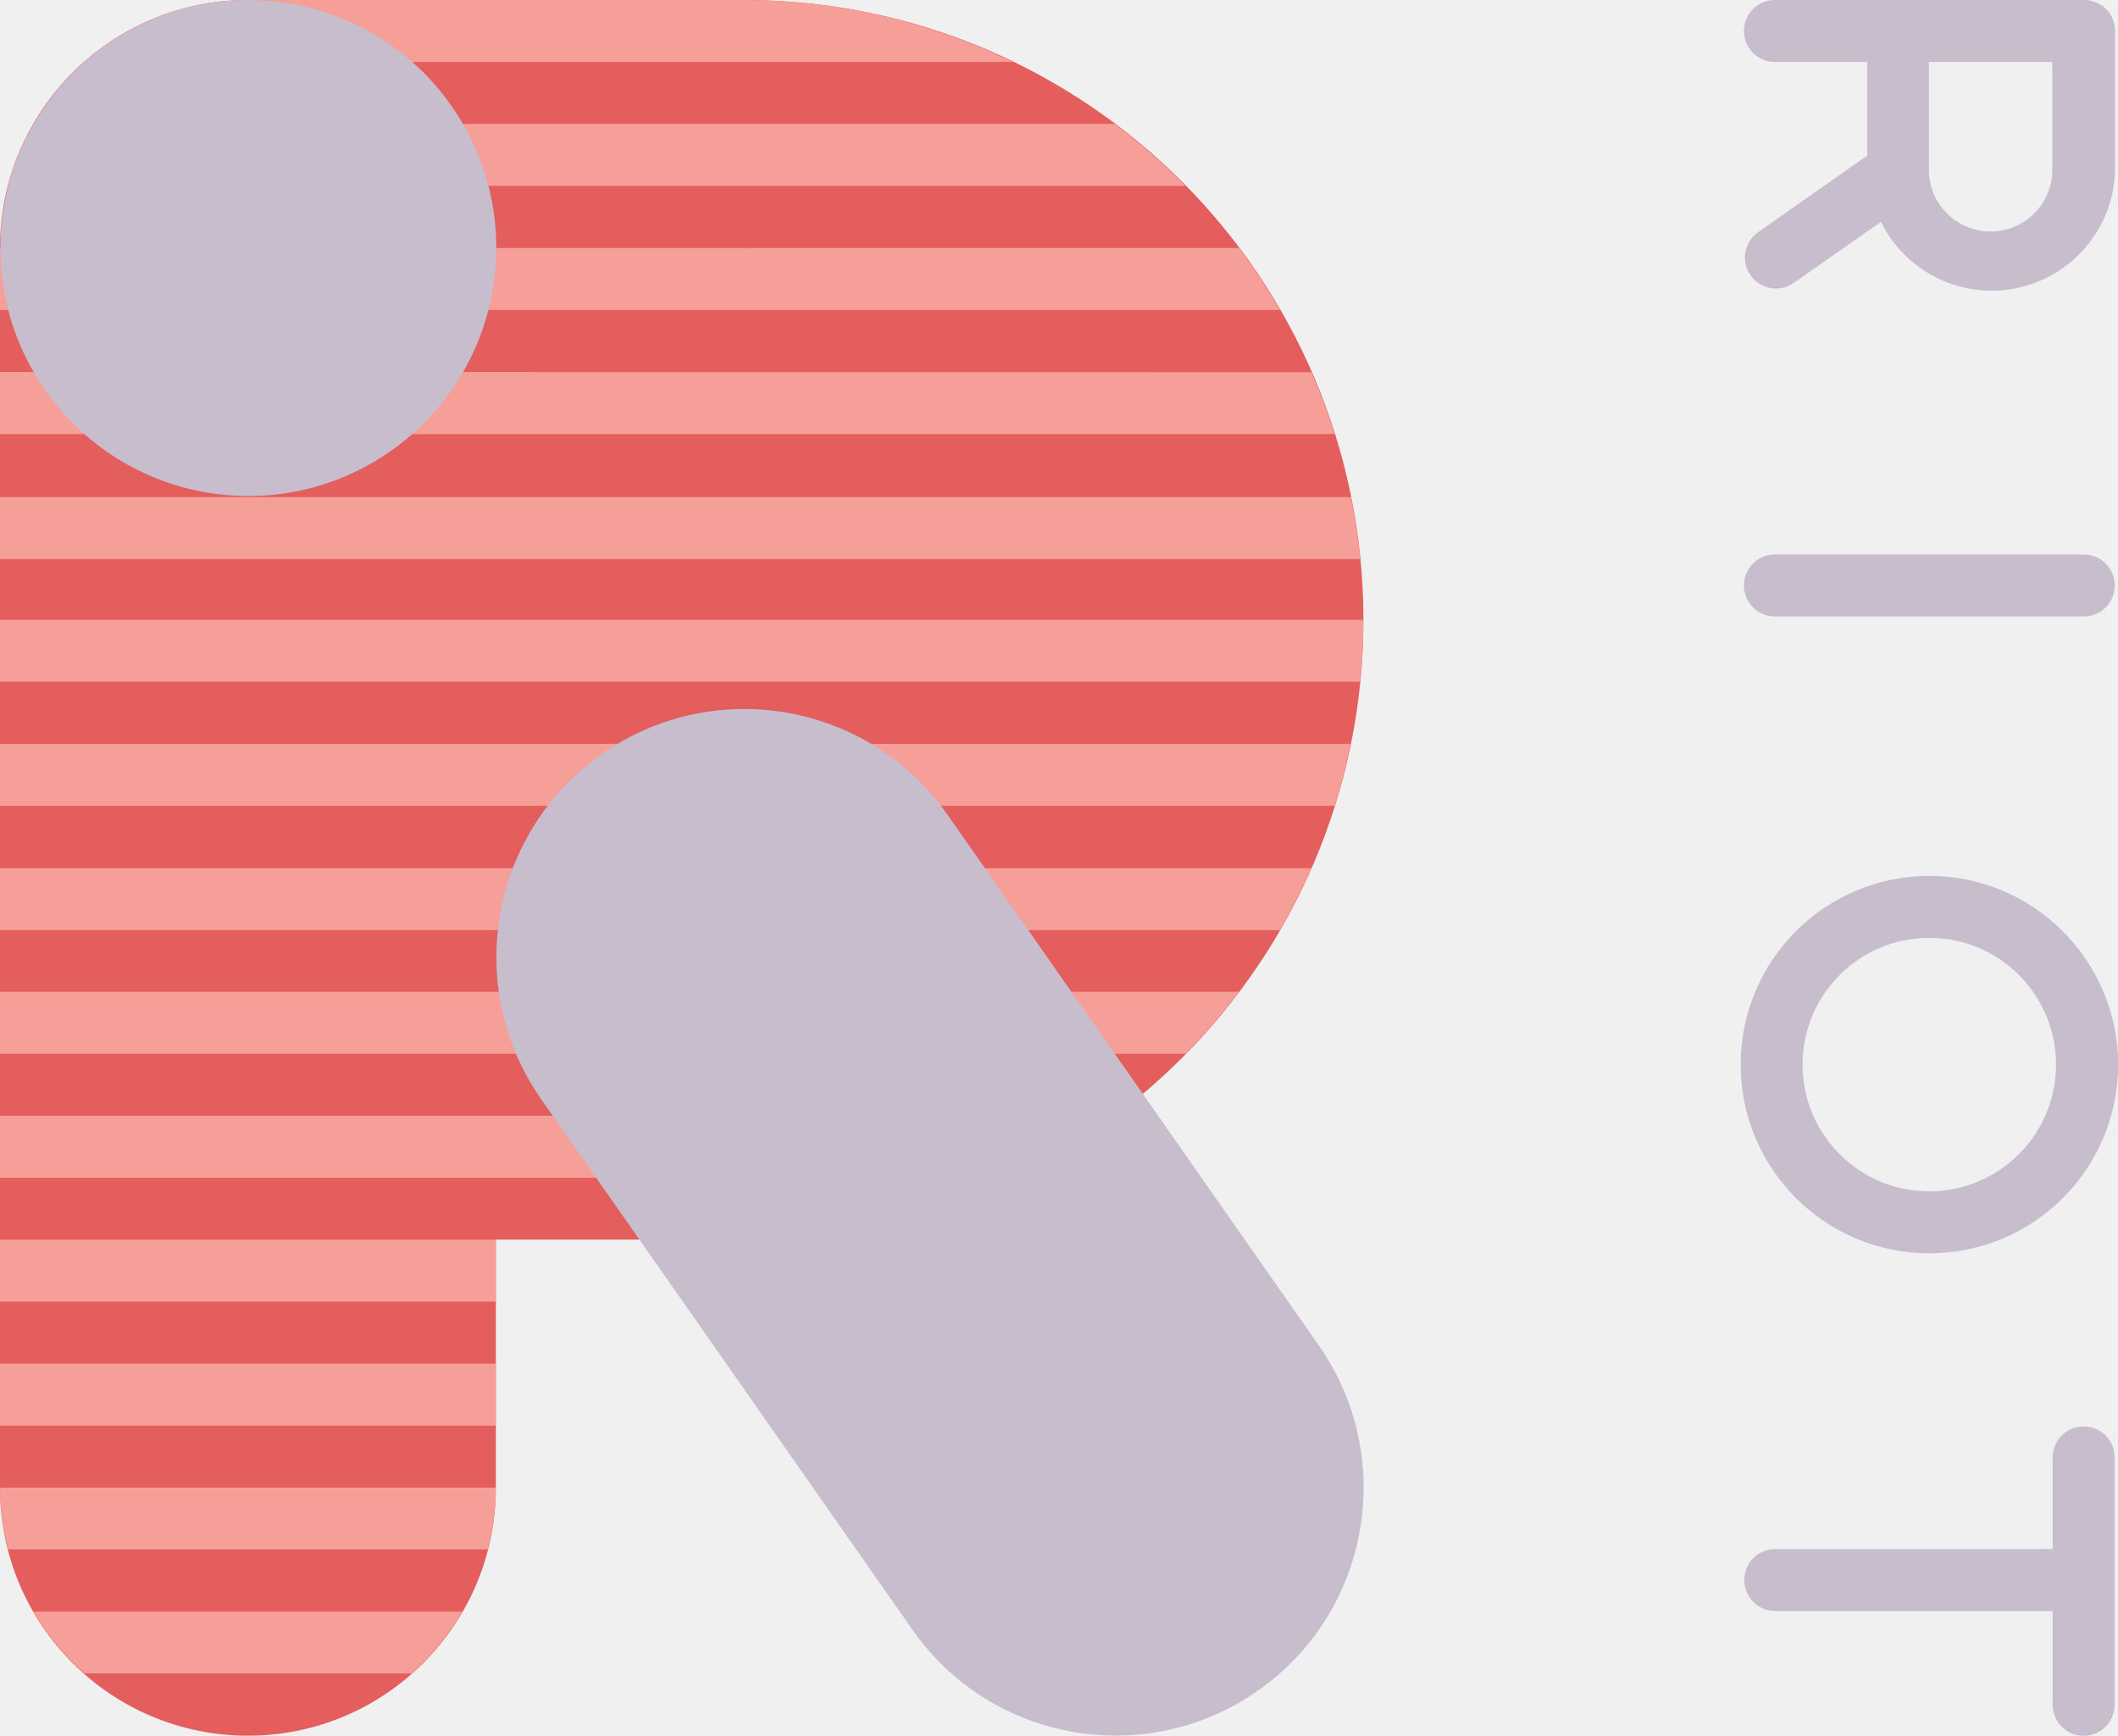
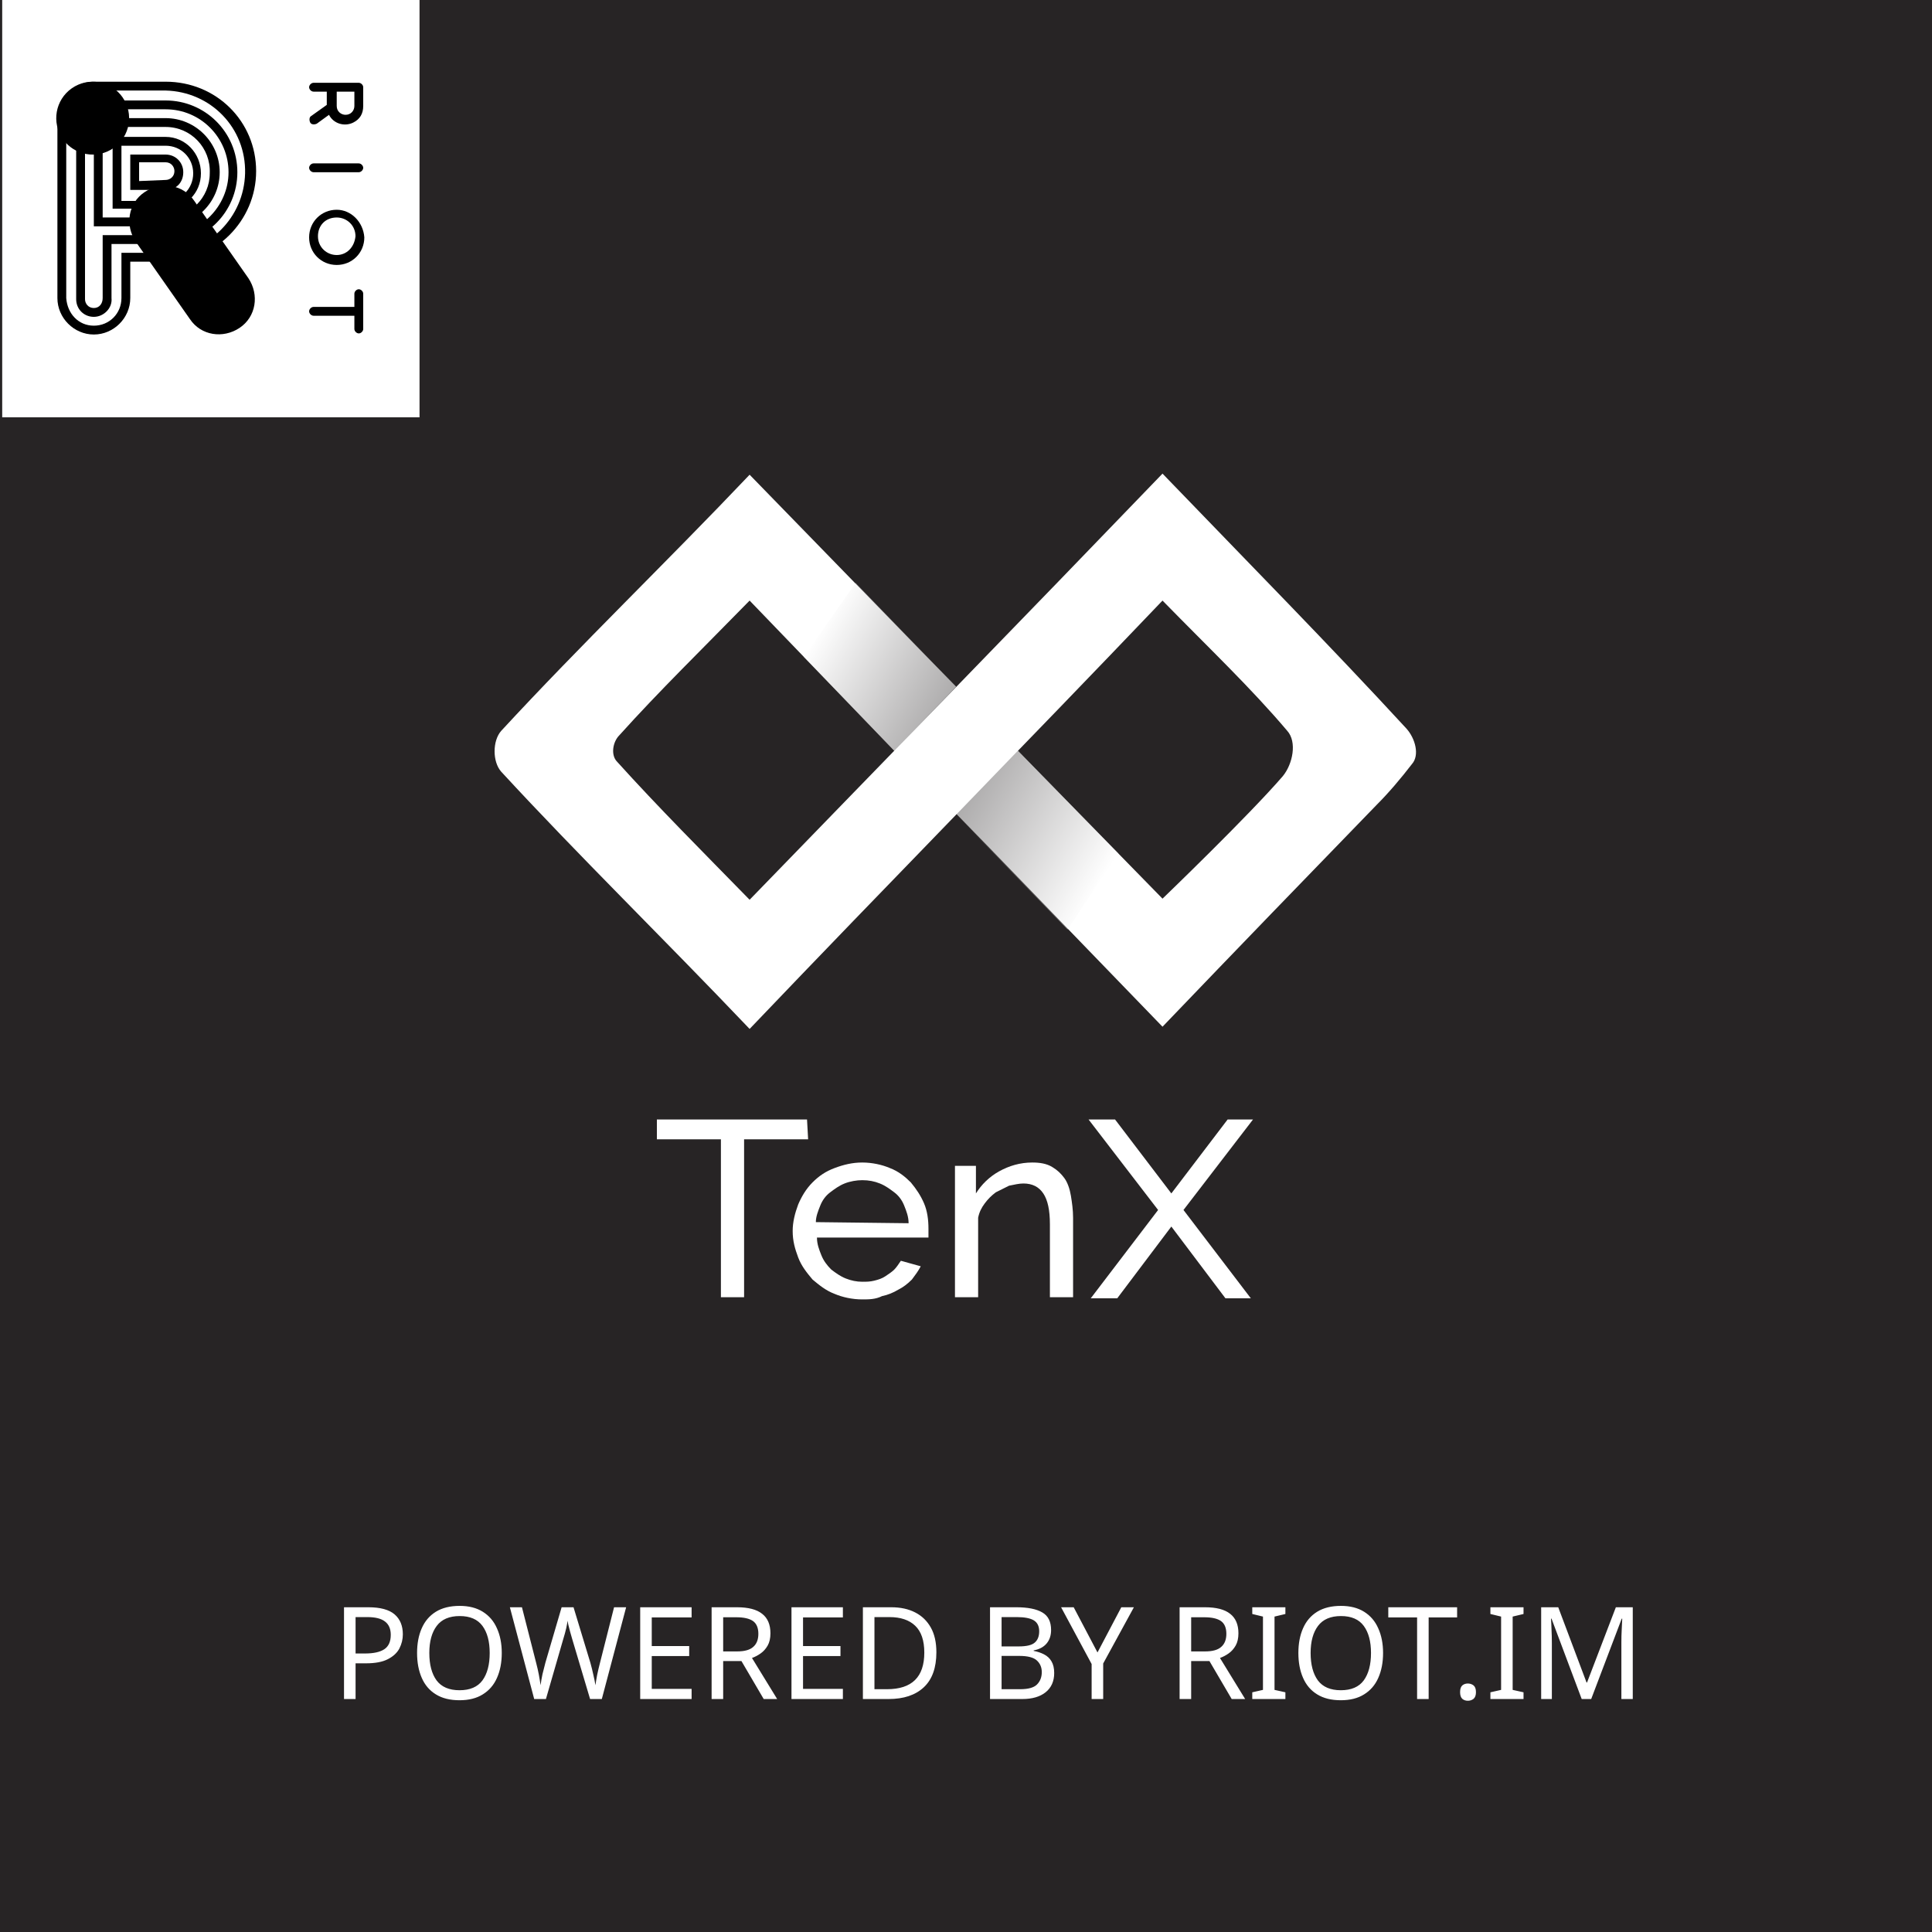
- <svg xmlns="http://www.w3.org/2000/svg" viewBox="0 0 175.64 143.93">
-   <defs>
-     <style type="text/css">.cls-1{fill:#e45e5d;}.cls-2{fill:#c7bdcd;}.cls-3{fill:#f69e98;}</style>
-   </defs>
-   <g id="Layer_2" data-name="Layer 2">
-     <g id="Design">
-       <path class="cls-1" d="M61.67,0H20.56A20.56,20.56,0,0,0,0,20.57v102.8a20.56,20.56,0,0,0,41.12,0V102.79H61.67A51.38,51.38,0,0,0,61.67,0Z" />
-       <path class="cls-2" d="M147.19,51.12h25.61a2.57,2.57,0,1,0,0-5.14H147.19a2.57,2.57,0,0,0,0,5.14Z" />
-       <path class="cls-2" d="M147.19,5.14h7.66v7.79l-.05,0-9,6.32a2.57,2.57,0,0,0,2.95,4.21l7.23-5.06a10.24,10.24,0,0,0,19.42-4.59V2.64s0,0,0-.07A2.57,2.57,0,0,0,172.79,0H147.19a2.57,2.57,0,0,0,0,5.14Zm23,8.71a5.12,5.12,0,1,1-10.23,0V5.14h10.23Z" />
-       <path class="cls-2" d="M172.79,118.28a2.57,2.57,0,0,0-2.57,2.57v7.6h-23a2.57,2.57,0,0,0-2.57,2.57h0a2.57,2.57,0,0,0,2.57,2.57h23v7.78a2.57,2.57,0,0,0,5.14,0V131h0V120.85A2.57,2.57,0,0,0,172.79,118.28Z" />
-       <path class="cls-2" d="M160,72.63a15.65,15.65,0,1,0,15.65,15.65A15.67,15.67,0,0,0,160,72.63Zm0,26.16A10.51,10.51,0,1,1,170.5,88.28,10.52,10.52,0,0,1,160,98.79Z" />
-       <path class="cls-3" d="M2.77,133.64A20.62,20.62,0,0,0,7,138.77H34.14a20.62,20.62,0,0,0,4.21-5.13Z" />
-       <path class="cls-3" d="M0,92.52v5.14H84a51.48,51.48,0,0,0,8.41-5.14Z" />
-       <rect class="cls-3" y="102.8" width="41.12" height="5.13" />
-       <rect class="cls-3" y="113.08" width="41.12" height="5.14" />
-       <path class="cls-3" d="M.68,15.41H98.3a51.8,51.8,0,0,0-5.86-5.14H2.78A20.41,20.41,0,0,0,.68,15.41Z" />
-       <path class="cls-3" d="M0,123.36H0a20.53,20.53,0,0,0,.67,5.12H40.45a20.53,20.53,0,0,0,.67-5.12H0Z" />
-       <path class="cls-3" d="M0,56.53H112.8c.17-1.69.26-3.4.26-5.13H0Z" />
-       <path class="cls-3" d="M0,82.24v5.14H98.32a51.79,51.79,0,0,0,4.43-5.14Z" />
-       <path class="cls-3" d="M0,20.57V25.7H106.14a51.58,51.58,0,0,0-3.39-5.14Z" />
-       <path class="cls-3" d="M20.81,0h-.25A20.46,20.46,0,0,0,7,5.14H84A51.07,51.07,0,0,0,61.67,0Z" />
-       <path class="cls-3" d="M0,30.85V36H110.69a51,51,0,0,0-1.94-5.14Z" />
-       <path class="cls-3" d="M0,72v5.13H106.14A51.24,51.24,0,0,0,108.75,72Z" />
-       <path class="cls-3" d="M0,61.68v5.14H110.69A50.92,50.92,0,0,0,112,61.68Z" />
-       <path class="cls-3" d="M0,41.22v5.14H112.8a51.15,51.15,0,0,0-.77-5.14Z" />
-       <circle class="cls-2" cx="20.59" cy="20.57" r="20.56" transform="translate(-8.07 15.53) rotate(-35)" />
-       <path class="cls-2" d="M109.36,111.56a20.56,20.56,0,0,1-33.69,23.59l-30.79-44A20.56,20.56,0,0,1,78.58,67.57Z" />
+ <svg xmlns="http://www.w3.org/2000/svg" version="1.1" id="Layer_1" x="0px" y="0px" viewBox="0 0 175 175" style="enable-background:new 0 0 175 175;" xml:space="preserve">
+   <style type="text/css">
+ 	.st0{fill:#272425;}
+ 	.st1{fill:#FFFFFF;}
+ 	.st2{opacity:0.37;fill:url(#SVGID_1_);enable-background:new    ;}
+ 	.st3{fill:#231F20;}
+ 	.st4{opacity:0.37;fill:url(#SVGID_2_);enable-background:new    ;}
+ 	.st5{font-family:'Roboto-Light';}
+ 	.st6{font-size:11.634px;}
+ </style>
+   <rect class="st0" width="175" height="175" />
+   <g>
+     <rect x="29.7" y="23.5" class="st0" width="113.6" height="113.6" />
+     <g>
+       <g>
+         <path class="st1" d="M67.9,54.4L81,68l5.6-5.8C85.5,61.1,68.3,43.4,67.9,43c-7.5,7.9-15.3,15.4-22.5,23.2c-0.8,0.9-0.8,2.8,0,3.7     c7.1,7.7,14.6,15,22.5,23.3C80.5,80,92.7,67.6,105.3,54.4c4.3,4.4,8,7.9,11.3,11.8c0.9,1,0.5,3-0.4,4.1     c-3.1,3.6-10.9,11.1-10.9,11.1L92.2,68l-5.6,5.7c1.3,1.3,15.9,16.4,18.7,19.3c6.9-7.2,13-13.5,19.4-20.1c1.1-1.1,2.2-2.4,3.2-3.7     c0.7-0.8,0.3-2.3-0.5-3.2c-7-7.6-14.2-14.9-22.1-23.1C92.6,56.1,80.5,68.5,67.9,81.5c-4.3-4.4-8.3-8.4-12-12.5     c-0.6-0.6-0.4-1.8,0.2-2.4C59.7,62.6,63.6,58.8,67.9,54.4z" />
+         <linearGradient id="SVGID_1_" gradientUnits="userSpaceOnUse" x1="73.975" y1="118.645" x2="85.548" y2="111.964" gradientTransform="matrix(1 0 0 -1 0 176)">
+           <stop offset="0" style="stop-color:#FFFFFF" />
+           <stop offset="1" style="stop-color:#231F20" />
+         </linearGradient>
+         <polygon class="st2" points="81,68 86.6,62.2 77.5,52.8 72.8,59.5    " />
+       </g>
+       <g>
+         <g>
+           <path class="st3" d="M73.2,103.2h-5.8v14.3h-2.1v-14.3h-5.8v-1.8h13.6L73.2,103.2L73.2,103.2z" />
+           <path class="st3" d="M78.1,117.7c-0.9,0-1.8-0.2-2.5-0.5c-0.8-0.3-1.4-0.8-2-1.3c-0.5-0.6-1-1.2-1.3-2s-0.5-1.5-0.5-2.4      c0-0.8,0.2-1.6,0.5-2.4c0.3-0.7,0.7-1.4,1.3-2c0.6-0.6,1.2-1,2-1.3s1.6-0.5,2.5-0.5s1.8,0.2,2.5,0.5c0.8,0.3,1.4,0.8,1.9,1.3      c0.5,0.6,0.9,1.2,1.2,1.9c0.3,0.7,0.4,1.5,0.4,2.3c0,0.2,0,0.3,0,0.5c0,0.1,0,0.2,0,0.3H74c0,0.6,0.2,1.1,0.4,1.6      c0.2,0.5,0.5,0.9,0.9,1.3c0.4,0.3,0.8,0.6,1.3,0.8c0.5,0.2,1,0.3,1.5,0.3c0.4,0,0.7,0,1.1-0.1s0.7-0.2,1-0.4      c0.3-0.2,0.6-0.4,0.8-0.6c0.2-0.2,0.4-0.5,0.6-0.8l1.8,0.5c-0.2,0.4-0.5,0.8-0.8,1.2c-0.4,0.4-0.8,0.7-1.2,0.9      c-0.5,0.3-1,0.5-1.5,0.6C79.3,117.7,78.7,117.7,78.1,117.7z M82.3,110.8c0-0.6-0.2-1.1-0.4-1.6c-0.2-0.5-0.5-0.9-0.9-1.2      c-0.4-0.3-0.8-0.6-1.3-0.8c-0.5-0.2-1-0.3-1.6-0.3c-0.5,0-1.1,0.1-1.6,0.3c-0.5,0.2-0.9,0.5-1.3,0.8s-0.7,0.7-0.9,1.2      c-0.2,0.5-0.4,1-0.4,1.5L82.3,110.8L82.3,110.8z" />
+           <path class="st3" d="M97.2,117.5h-2.1v-6.6c0-1.3-0.2-2.2-0.6-2.8c-0.4-0.6-1-0.9-1.8-0.9c-0.4,0-0.8,0.1-1.3,0.2      c-0.4,0.2-0.8,0.4-1.2,0.6c-0.4,0.3-0.7,0.6-1,1s-0.5,0.8-0.6,1.3v7.2h-2.1v-11.9h1.9v2.5c0.5-0.8,1.2-1.5,2.1-2s1.9-0.8,3-0.8      c0.7,0,1.3,0.1,1.8,0.4s0.8,0.6,1.1,1c0.3,0.4,0.5,1,0.6,1.6s0.2,1.3,0.2,2V117.5z" />
+           <path class="st3" d="M101,101.4l5.1,6.7l5.1-6.7h2.3l-6.3,8.2l6.1,8H111l-4.9-6.5l-4.9,6.5h-2.4l6.1-8l-6.3-8.2H101z" />
+         </g>
+         <g>
+           <path class="st1" d="M73.2,103.2h-5.8v14.3h-2.1v-14.3h-5.8v-1.8h13.6L73.2,103.2L73.2,103.2z" />
+           <path class="st1" d="M78.1,117.7c-0.9,0-1.8-0.2-2.5-0.5c-0.8-0.3-1.4-0.8-2-1.3c-0.5-0.6-1-1.2-1.3-2s-0.5-1.5-0.5-2.4      c0-0.8,0.2-1.6,0.5-2.4c0.3-0.7,0.7-1.4,1.3-2c0.6-0.6,1.2-1,2-1.3s1.6-0.5,2.5-0.5s1.8,0.2,2.5,0.5c0.8,0.3,1.4,0.8,1.9,1.3      c0.5,0.6,0.9,1.2,1.2,1.9c0.3,0.7,0.4,1.5,0.4,2.3c0,0.2,0,0.3,0,0.5c0,0.1,0,0.2,0,0.3H74c0,0.6,0.2,1.1,0.4,1.6      c0.2,0.5,0.5,0.9,0.9,1.3c0.4,0.3,0.8,0.6,1.3,0.8c0.5,0.2,1,0.3,1.5,0.3c0.4,0,0.7,0,1.1-0.1s0.7-0.2,1-0.4      c0.3-0.2,0.6-0.4,0.8-0.6c0.2-0.2,0.4-0.5,0.6-0.8l1.8,0.5c-0.2,0.4-0.5,0.8-0.8,1.2c-0.4,0.4-0.8,0.7-1.2,0.9      c-0.5,0.3-1,0.5-1.5,0.6C79.3,117.7,78.7,117.7,78.1,117.7z M82.3,110.8c0-0.6-0.2-1.1-0.4-1.6c-0.2-0.5-0.5-0.9-0.9-1.2      c-0.4-0.3-0.8-0.6-1.3-0.8c-0.5-0.2-1-0.3-1.6-0.3c-0.5,0-1.1,0.1-1.6,0.3c-0.5,0.2-0.9,0.5-1.3,0.8s-0.7,0.7-0.9,1.2      c-0.2,0.5-0.4,1-0.4,1.5L82.3,110.8L82.3,110.8z" />
+           <path class="st1" d="M97.2,117.5h-2.1v-6.6c0-1.3-0.2-2.2-0.6-2.8c-0.4-0.6-1-0.9-1.8-0.9c-0.4,0-0.8,0.1-1.3,0.2      c-0.4,0.2-0.8,0.4-1.2,0.6c-0.4,0.3-0.7,0.6-1,1s-0.5,0.8-0.6,1.3v7.2h-2.1v-11.9h1.9v2.5c0.5-0.8,1.2-1.5,2.1-2s1.9-0.8,3-0.8      c0.7,0,1.3,0.1,1.8,0.4s0.8,0.6,1.1,1c0.3,0.4,0.5,1,0.6,1.6s0.2,1.3,0.2,2V117.5z" />
+           <path class="st1" d="M101,101.4l5.1,6.7l5.1-6.7h2.3l-6.3,8.2l6.1,8H111l-4.9-6.5l-4.9,6.5h-2.4l6.1-8l-6.3-8.2H101z" />
+         </g>
+       </g>
+       <linearGradient id="SVGID_2_" gradientUnits="userSpaceOnUse" x1="87.55" y1="103.884" x2="100.076" y2="96.652" gradientTransform="matrix(1 0 0 -1 0 176)">
+         <stop offset="0" style="stop-color:#231F20" />
+         <stop offset="1" style="stop-color:#FFFFFF" />
+       </linearGradient>
+       <polygon class="st4" points="92.2,68 86.6,73.8 96.7,84.2 101.3,77.3   " />
+     </g>
+   </g>
+   <rect x="0.2" class="st1" width="37.8" height="37.8" />
+   <text transform="matrix(1 0 0 1 30.0359 153.8977)" class="st1 st5 st6">POWERED BY RIOT.IM</text>
+   <g id="Layer_2_1_">
+     <g id="Design_1_">
+       <path d="M28.4,15.6h4.1c0.2,0,0.4-0.2,0.4-0.4s-0.2-0.4-0.4-0.4h-4.1c-0.2,0-0.4,0.2-0.4,0.4C28,15.4,28.2,15.6,28.4,15.6z" />
+       <path d="M28.4,8.3h1.2v1.2l0,0l-1.4,1c-0.2,0.1-0.2,0.4-0.1,0.6c0.1,0.2,0.4,0.2,0.6,0.1l1.1-0.8c0.4,0.8,1.4,1.1,2.2,0.7    c0.6-0.3,0.9-0.8,0.9-1.5V7.9l0,0c0-0.2-0.2-0.4-0.4-0.4l0,0h-4.1c-0.2,0-0.4,0.2-0.4,0.4S28.2,8.3,28.4,8.3z M32.1,9.6    c0,0.4-0.3,0.8-0.8,0.8c-0.4,0-0.8-0.3-0.8-0.8c0,0,0,0,0-0.1V8.3h1.6V9.6z" />
+       <path d="M32.5,26.2c-0.2,0-0.4,0.2-0.4,0.4l0,0v1.2h-3.7c-0.2,0-0.4,0.2-0.4,0.4l0,0c0,0.2,0.2,0.4,0.4,0.4l0,0h3.7v1.2    c0,0.2,0.2,0.4,0.4,0.4s0.4-0.2,0.4-0.4v-1.6l0,0v-1.6C32.9,26.4,32.7,26.2,32.5,26.2L32.5,26.2z" />
+       <path d="M30.5,19c-1.4,0-2.5,1.1-2.5,2.5s1.1,2.5,2.5,2.5s2.5-1.1,2.5-2.5C32.9,20.1,31.8,19,30.5,19z M30.5,23.1    c-0.9,0-1.7-0.7-1.7-1.7s0.7-1.7,1.7-1.7c0.9,0,1.7,0.7,1.7,1.7l0,0C32.1,22.4,31.4,23.1,30.5,23.1z" />
+       <path d="M15,7.4H8.5c-1.8,0-3.3,1.5-3.3,3.3l0,0V27c0,1.8,1.5,3.3,3.3,3.3s3.3-1.5,3.3-3.3v-3.3H15c4.5,0,8.2-3.7,8.2-8.2    S19.6,7.4,15,7.4z" />
+       <path class="st1" d="M8.5,29.5c-1.4,0-2.4-1.1-2.5-2.5V10.7c0-1.3,1.1-2.4,2.4-2.5H15c4.1,0.1,7.3,3.4,7.2,7.5    c-0.1,4-3.3,7.2-7.2,7.2h-4V27C11,28.4,9.9,29.5,8.5,29.5z" />
+       <path d="M8.5,28.7c-0.9,0-1.6-0.7-1.6-1.6V10.7c0-0.9,0.7-1.6,1.6-1.6H15c3.6,0,6.5,2.9,6.5,6.5s-2.9,6.5-6.5,6.5h-4.9V27    C10.2,27.9,9.4,28.7,8.5,28.7z" />
+       <path class="st1" d="M8.5,27.9c-0.5,0-0.8-0.4-0.8-0.8l0,0V10.7c0-0.4,0.4-0.8,0.8-0.8H15c3.2,0,5.7,2.6,5.7,5.7s-2.6,5.7-5.7,5.7    H9.3V27C9.3,27.5,9,27.9,8.5,27.9z" />
+       <path d="M8.5,20.5H15c2.7,0,4.9-2.2,4.9-4.9s-2.2-4.9-4.9-4.9H8.5V20.5z" />
+       <path class="st1" d="M9.3,19.7v-8.2H15c2.3,0,4.1,1.9,4,4.2c0,2.2-1.8,4-4,4H9.3z" />
+       <path d="M10.2,18.9v-6.5H15c1.8,0,3.2,1.5,3.2,3.3s-1.4,3.2-3.2,3.2H10.2z" />
+       <path class="st1" d="M11,18.1v-4.9h4c1.4,0,2.5,1.1,2.5,2.5s-1.1,2.5-2.5,2.5l0,0h-4V18.1z" />
+       <path d="M11.8,17.2V14H15c0.9,0,1.6,0.7,1.6,1.6c0,0.9-0.6,1.6-1.6,1.6l0,0H11.8z" />
+       <path class="st1" d="M12.6,16.4v-1.7H15c0.5,0,0.8,0.4,0.8,0.8c0,0.5-0.4,0.8-0.8,0.8L12.6,16.4z" />
+       <ellipse transform="matrix(0.8192 -0.5736 0.5736 0.8192 -4.6236 6.7548)" cx="8.4" cy="10.7" rx="3.3" ry="3.3" />
+       <path d="M22.5,25.2c1,1.5,0.7,3.5-0.8,4.5s-3.5,0.7-4.5-0.8l0,0l-4.9-7c-1-1.5-0.7-3.5,0.8-4.5s3.5-0.7,4.5,0.8L22.5,25.2z" />
    </g>
  </g>
</svg>
